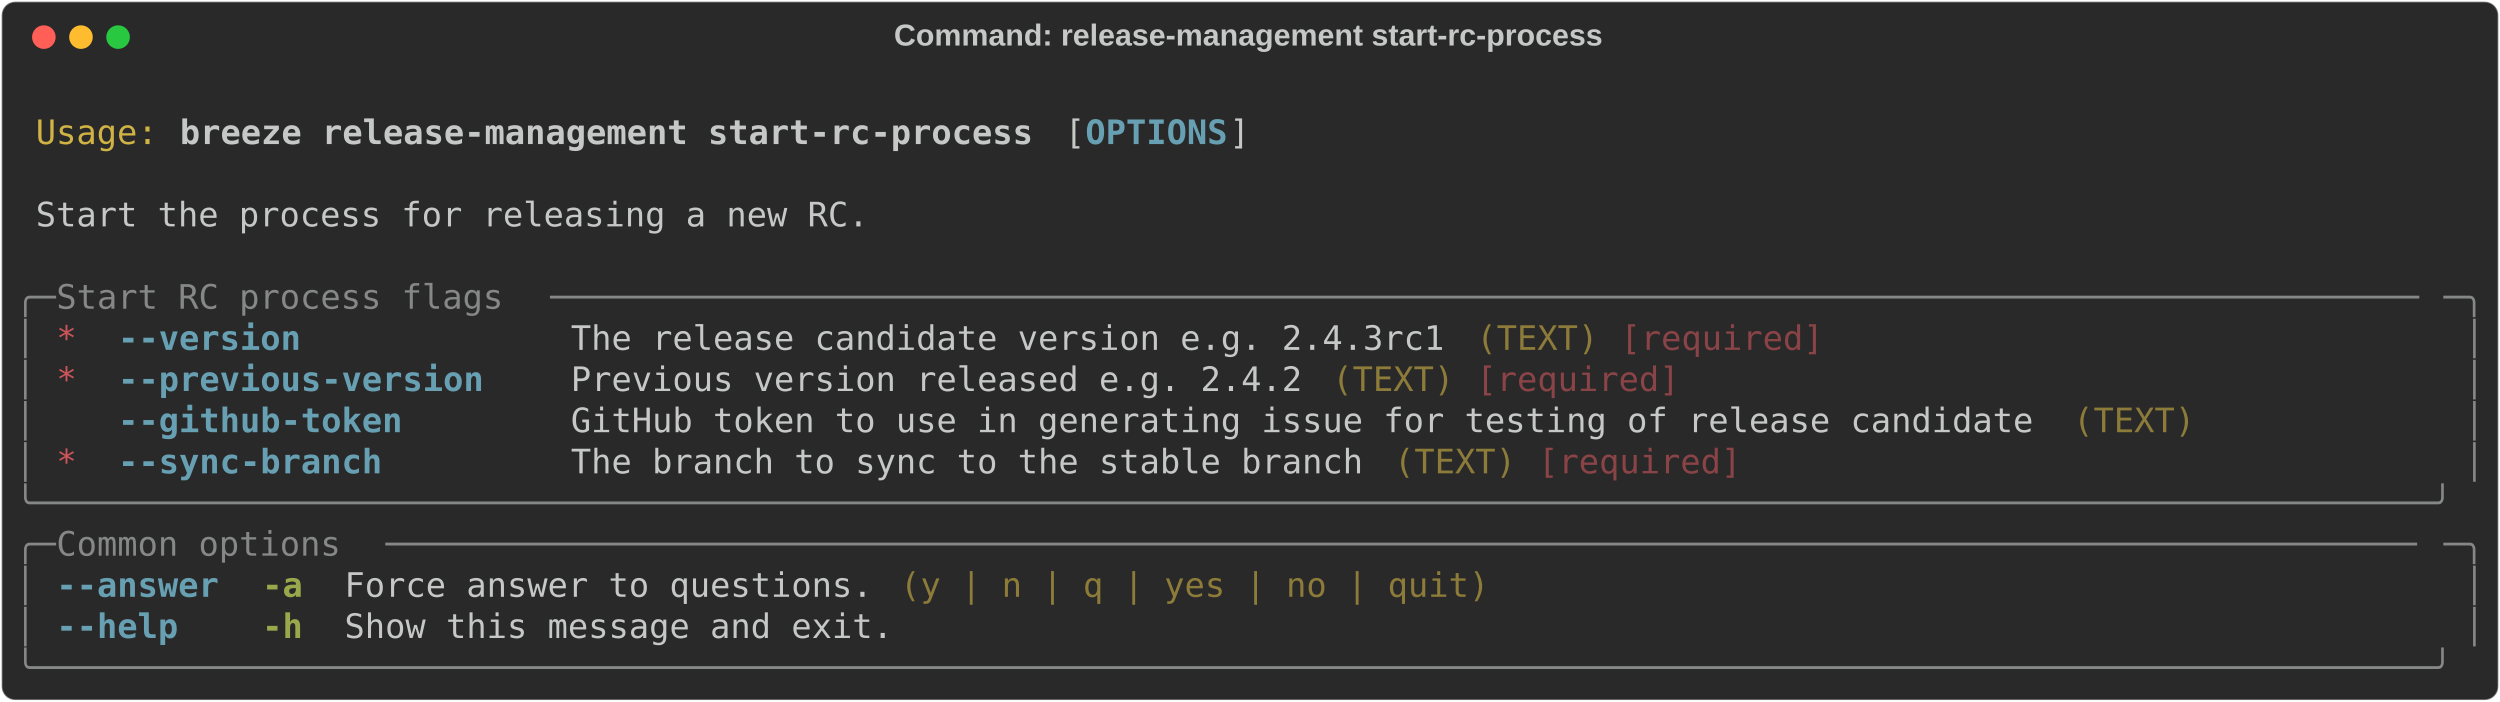
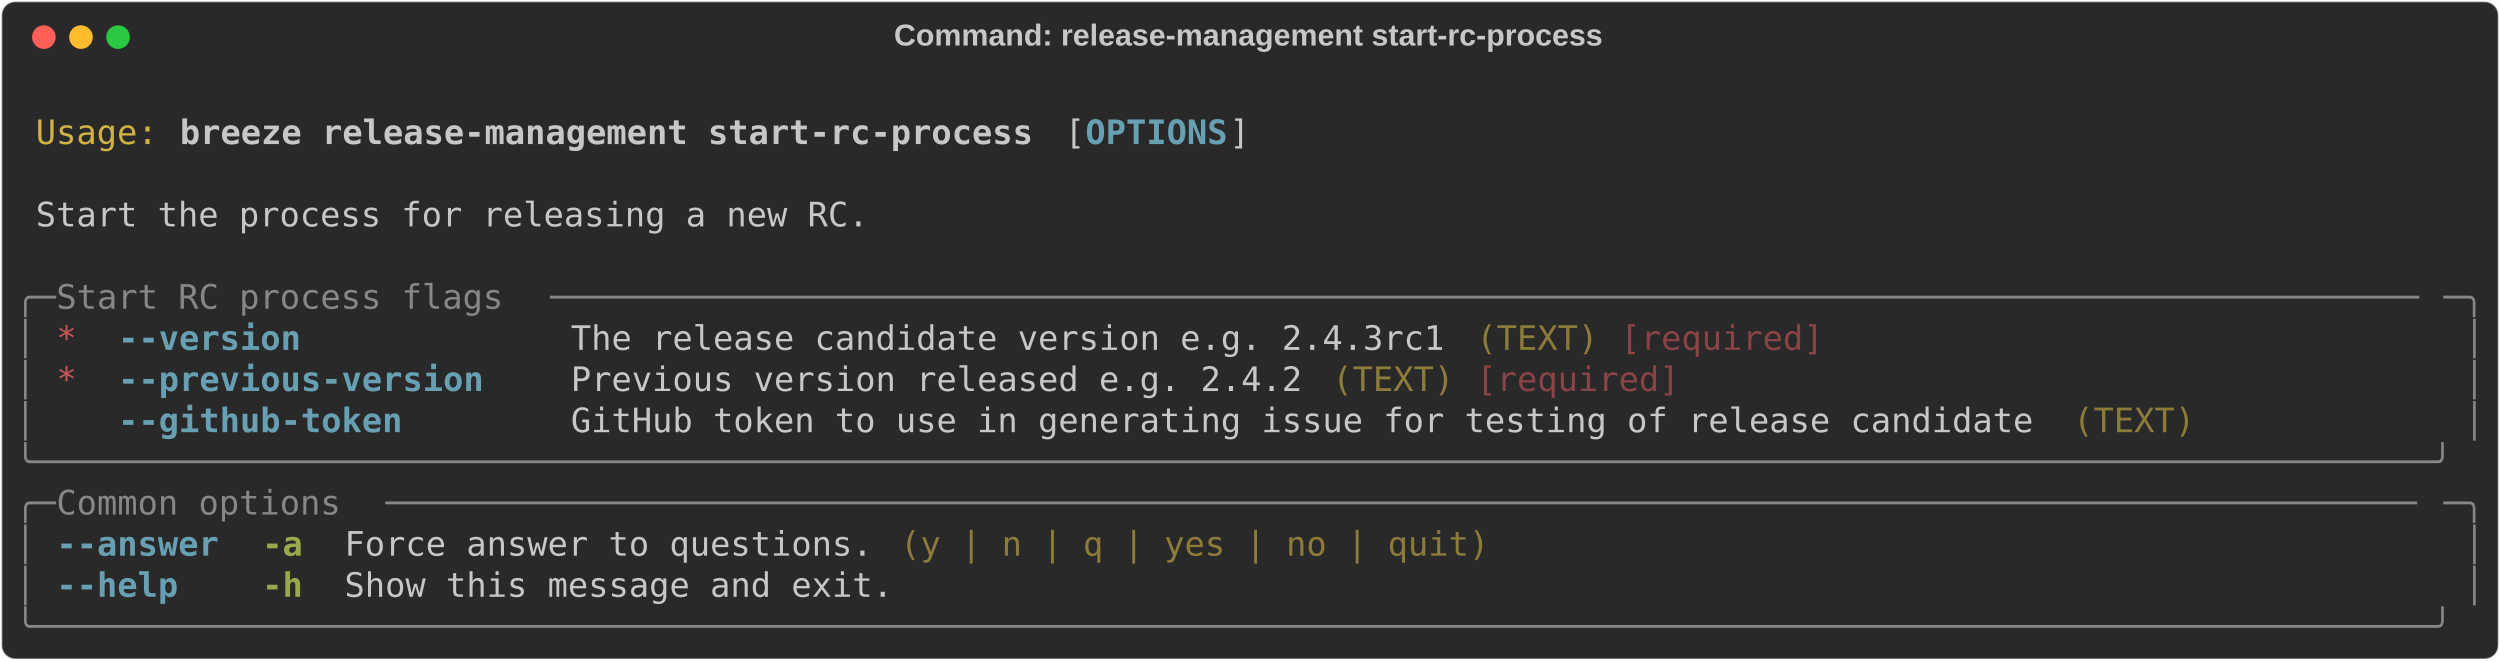
- <svg xmlns="http://www.w3.org/2000/svg" class="rich-terminal" viewBox="0 0 1482 416.0">
+ <svg xmlns="http://www.w3.org/2000/svg" class="rich-terminal" viewBox="0 0 1482 391.6">
  <style>

    @font-face {
        font-family: "Fira Code";
        src: local("FiraCode-Regular"),
                url("https://cdnjs.cloudflare.com/ajax/libs/firacode/6.2.0/woff2/FiraCode-Regular.woff2") format("woff2"),
                url("https://cdnjs.cloudflare.com/ajax/libs/firacode/6.2.0/woff/FiraCode-Regular.woff") format("woff");
        font-style: normal;
        font-weight: 400;
    }
    @font-face {
        font-family: "Fira Code";
        src: local("FiraCode-Bold"),
                url("https://cdnjs.cloudflare.com/ajax/libs/firacode/6.2.0/woff2/FiraCode-Bold.woff2") format("woff2"),
                url("https://cdnjs.cloudflare.com/ajax/libs/firacode/6.2.0/woff/FiraCode-Bold.woff") format("woff");
        font-style: bold;
        font-weight: 700;
    }

    .breeze-release-management-start-rc-process-matrix {
        font-family: Fira Code, monospace;
        font-size: 20px;
        line-height: 24.4px;
        font-variant-east-asian: full-width;
    }

    .breeze-release-management-start-rc-process-title {
        font-size: 18px;
        font-weight: bold;
        font-family: arial;
    }

    .breeze-release-management-start-rc-process-r1 { fill: #c5c8c6 }
.breeze-release-management-start-rc-process-r2 { fill: #d0b344 }
.breeze-release-management-start-rc-process-r3 { fill: #c5c8c6;font-weight: bold }
.breeze-release-management-start-rc-process-r4 { fill: #68a0b3;font-weight: bold }
.breeze-release-management-start-rc-process-r5 { fill: #868887 }
.breeze-release-management-start-rc-process-r6 { fill: #cc555a }
.breeze-release-management-start-rc-process-r7 { fill: #8d7b39 }
.breeze-release-management-start-rc-process-r8 { fill: #8a4346 }
.breeze-release-management-start-rc-process-r9 { fill: #98a84b;font-weight: bold }
    </style>
  <defs>
    <clipPath id="breeze-release-management-start-rc-process-clip-terminal">
-       <rect x="0" y="0" width="1463.0" height="365.0" />
+       <rect x="0" y="0" width="1463.0" height="340.6" />
    </clipPath>
    <clipPath id="breeze-release-management-start-rc-process-line-0">
      <rect x="0" y="1.5" width="1464" height="24.65" />
    </clipPath>
    <clipPath id="breeze-release-management-start-rc-process-line-1">
      <rect x="0" y="25.9" width="1464" height="24.65" />
    </clipPath>
    <clipPath id="breeze-release-management-start-rc-process-line-2">
      <rect x="0" y="50.3" width="1464" height="24.65" />
    </clipPath>
    <clipPath id="breeze-release-management-start-rc-process-line-3">
      <rect x="0" y="74.7" width="1464" height="24.65" />
    </clipPath>
    <clipPath id="breeze-release-management-start-rc-process-line-4">
      <rect x="0" y="99.1" width="1464" height="24.65" />
    </clipPath>
    <clipPath id="breeze-release-management-start-rc-process-line-5">
      <rect x="0" y="123.5" width="1464" height="24.65" />
    </clipPath>
    <clipPath id="breeze-release-management-start-rc-process-line-6">
      <rect x="0" y="147.9" width="1464" height="24.65" />
    </clipPath>
    <clipPath id="breeze-release-management-start-rc-process-line-7">
      <rect x="0" y="172.3" width="1464" height="24.65" />
    </clipPath>
    <clipPath id="breeze-release-management-start-rc-process-line-8">
      <rect x="0" y="196.7" width="1464" height="24.65" />
    </clipPath>
    <clipPath id="breeze-release-management-start-rc-process-line-9">
      <rect x="0" y="221.1" width="1464" height="24.65" />
    </clipPath>
    <clipPath id="breeze-release-management-start-rc-process-line-10">
      <rect x="0" y="245.5" width="1464" height="24.65" />
    </clipPath>
    <clipPath id="breeze-release-management-start-rc-process-line-11">
      <rect x="0" y="269.9" width="1464" height="24.65" />
    </clipPath>
    <clipPath id="breeze-release-management-start-rc-process-line-12">
      <rect x="0" y="294.3" width="1464" height="24.65" />
    </clipPath>
-     <clipPath id="breeze-release-management-start-rc-process-line-13">
-       <rect x="0" y="318.7" width="1464" height="24.65" />
-     </clipPath>
  </defs>
-   <rect fill="#292929" stroke="rgba(255,255,255,0.35)" stroke-width="1" x="1" y="1" width="1480" height="414" rx="8" />
+   <rect fill="#292929" stroke="rgba(255,255,255,0.35)" stroke-width="1" x="1" y="1" width="1480" height="389.6" rx="8" />
  <text class="breeze-release-management-start-rc-process-title" fill="#c5c8c6" text-anchor="middle" x="740" y="27">Command: release-management start-rc-process</text>
  <g transform="translate(26,22)">
    <circle cx="0" cy="0" r="7" fill="#ff5f57" />
    <circle cx="22" cy="0" r="7" fill="#febc2e" />
    <circle cx="44" cy="0" r="7" fill="#28c840" />
  </g>
  <g transform="translate(9, 41)" clip-path="url(#breeze-release-management-start-rc-process-clip-terminal)">
    <g class="breeze-release-management-start-rc-process-matrix">
      <text class="breeze-release-management-start-rc-process-r1" x="1464" y="20" textLength="12.2" clip-path="url(#breeze-release-management-start-rc-process-line-0)">
</text>
      <text class="breeze-release-management-start-rc-process-r2" x="12.2" y="44.4" textLength="73.2" clip-path="url(#breeze-release-management-start-rc-process-line-1)">Usage:</text>
      <text class="breeze-release-management-start-rc-process-r3" x="97.6" y="44.4" textLength="512.4" clip-path="url(#breeze-release-management-start-rc-process-line-1)">breeze release-management start-rc-process</text>
      <text class="breeze-release-management-start-rc-process-r1" x="622.2" y="44.4" textLength="12.2" clip-path="url(#breeze-release-management-start-rc-process-line-1)">[</text>
      <text class="breeze-release-management-start-rc-process-r4" x="634.4" y="44.4" textLength="85.4" clip-path="url(#breeze-release-management-start-rc-process-line-1)">OPTIONS</text>
      <text class="breeze-release-management-start-rc-process-r1" x="719.8" y="44.4" textLength="12.2" clip-path="url(#breeze-release-management-start-rc-process-line-1)">]</text>
      <text class="breeze-release-management-start-rc-process-r1" x="1464" y="44.4" textLength="12.2" clip-path="url(#breeze-release-management-start-rc-process-line-1)">
</text>
      <text class="breeze-release-management-start-rc-process-r1" x="1464" y="68.8" textLength="12.2" clip-path="url(#breeze-release-management-start-rc-process-line-2)">
</text>
      <text class="breeze-release-management-start-rc-process-r1" x="12.2" y="93.2" textLength="500.2" clip-path="url(#breeze-release-management-start-rc-process-line-3)">Start the process for releasing a new RC.</text>
      <text class="breeze-release-management-start-rc-process-r1" x="1464" y="93.2" textLength="12.2" clip-path="url(#breeze-release-management-start-rc-process-line-3)">
</text>
      <text class="breeze-release-management-start-rc-process-r1" x="1464" y="117.6" textLength="12.2" clip-path="url(#breeze-release-management-start-rc-process-line-4)">
</text>
      <text class="breeze-release-management-start-rc-process-r5" x="0" y="142" textLength="24.4" clip-path="url(#breeze-release-management-start-rc-process-line-5)">╭─</text>
      <text class="breeze-release-management-start-rc-process-r5" x="24.4" y="142" textLength="292.8" clip-path="url(#breeze-release-management-start-rc-process-line-5)"> Start RC process flags </text>
      <text class="breeze-release-management-start-rc-process-r5" x="317.2" y="142" textLength="1122.4" clip-path="url(#breeze-release-management-start-rc-process-line-5)">────────────────────────────────────────────────────────────────────────────────────────────</text>
      <text class="breeze-release-management-start-rc-process-r5" x="1439.6" y="142" textLength="24.4" clip-path="url(#breeze-release-management-start-rc-process-line-5)">─╮</text>
      <text class="breeze-release-management-start-rc-process-r1" x="1464" y="142" textLength="12.2" clip-path="url(#breeze-release-management-start-rc-process-line-5)">
</text>
      <text class="breeze-release-management-start-rc-process-r5" x="0" y="166.4" textLength="12.2" clip-path="url(#breeze-release-management-start-rc-process-line-6)">│</text>
      <text class="breeze-release-management-start-rc-process-r6" x="24.4" y="166.4" textLength="12.2" clip-path="url(#breeze-release-management-start-rc-process-line-6)">*</text>
      <text class="breeze-release-management-start-rc-process-r4" x="61" y="166.4" textLength="109.8" clip-path="url(#breeze-release-management-start-rc-process-line-6)">--version</text>
      <text class="breeze-release-management-start-rc-process-r1" x="329.4" y="166.4" textLength="524.6" clip-path="url(#breeze-release-management-start-rc-process-line-6)">The release candidate version e.g. 2.4.3rc1</text>
      <text class="breeze-release-management-start-rc-process-r7" x="866.2" y="166.4" textLength="73.2" clip-path="url(#breeze-release-management-start-rc-process-line-6)">(TEXT)</text>
      <text class="breeze-release-management-start-rc-process-r8" x="951.6" y="166.4" textLength="122" clip-path="url(#breeze-release-management-start-rc-process-line-6)">[required]</text>
      <text class="breeze-release-management-start-rc-process-r5" x="1451.8" y="166.4" textLength="12.2" clip-path="url(#breeze-release-management-start-rc-process-line-6)">│</text>
      <text class="breeze-release-management-start-rc-process-r1" x="1464" y="166.4" textLength="12.2" clip-path="url(#breeze-release-management-start-rc-process-line-6)">
</text>
      <text class="breeze-release-management-start-rc-process-r5" x="0" y="190.8" textLength="12.2" clip-path="url(#breeze-release-management-start-rc-process-line-7)">│</text>
      <text class="breeze-release-management-start-rc-process-r6" x="24.4" y="190.8" textLength="12.2" clip-path="url(#breeze-release-management-start-rc-process-line-7)">*</text>
      <text class="breeze-release-management-start-rc-process-r4" x="61" y="190.8" textLength="219.6" clip-path="url(#breeze-release-management-start-rc-process-line-7)">--previous-version</text>
      <text class="breeze-release-management-start-rc-process-r1" x="329.4" y="190.8" textLength="439.2" clip-path="url(#breeze-release-management-start-rc-process-line-7)">Previous version released e.g. 2.4.2</text>
      <text class="breeze-release-management-start-rc-process-r7" x="780.8" y="190.8" textLength="73.2" clip-path="url(#breeze-release-management-start-rc-process-line-7)">(TEXT)</text>
      <text class="breeze-release-management-start-rc-process-r8" x="866.2" y="190.8" textLength="122" clip-path="url(#breeze-release-management-start-rc-process-line-7)">[required]</text>
      <text class="breeze-release-management-start-rc-process-r5" x="1451.8" y="190.8" textLength="12.2" clip-path="url(#breeze-release-management-start-rc-process-line-7)">│</text>
      <text class="breeze-release-management-start-rc-process-r1" x="1464" y="190.8" textLength="12.2" clip-path="url(#breeze-release-management-start-rc-process-line-7)">
</text>
      <text class="breeze-release-management-start-rc-process-r5" x="0" y="215.2" textLength="12.2" clip-path="url(#breeze-release-management-start-rc-process-line-8)">│</text>
      <text class="breeze-release-management-start-rc-process-r4" x="61" y="215.2" textLength="170.8" clip-path="url(#breeze-release-management-start-rc-process-line-8)">--github-token</text>
      <text class="breeze-release-management-start-rc-process-r1" x="329.4" y="215.2" textLength="878.4" clip-path="url(#breeze-release-management-start-rc-process-line-8)">GitHub token to use in generating issue for testing of release candidate</text>
      <text class="breeze-release-management-start-rc-process-r7" x="1220" y="215.2" textLength="73.2" clip-path="url(#breeze-release-management-start-rc-process-line-8)">(TEXT)</text>
      <text class="breeze-release-management-start-rc-process-r5" x="1451.8" y="215.2" textLength="12.2" clip-path="url(#breeze-release-management-start-rc-process-line-8)">│</text>
      <text class="breeze-release-management-start-rc-process-r1" x="1464" y="215.2" textLength="12.2" clip-path="url(#breeze-release-management-start-rc-process-line-8)">
</text>
-       <text class="breeze-release-management-start-rc-process-r5" x="0" y="239.6" textLength="12.2" clip-path="url(#breeze-release-management-start-rc-process-line-9)">│</text>
-       <text class="breeze-release-management-start-rc-process-r6" x="24.4" y="239.6" textLength="12.2" clip-path="url(#breeze-release-management-start-rc-process-line-9)">*</text>
-       <text class="breeze-release-management-start-rc-process-r4" x="61" y="239.6" textLength="158.6" clip-path="url(#breeze-release-management-start-rc-process-line-9)">--sync-branch</text>
-       <text class="breeze-release-management-start-rc-process-r1" x="329.4" y="239.6" textLength="475.8" clip-path="url(#breeze-release-management-start-rc-process-line-9)">The branch to sync to the stable branch</text>
-       <text class="breeze-release-management-start-rc-process-r7" x="817.4" y="239.6" textLength="73.2" clip-path="url(#breeze-release-management-start-rc-process-line-9)">(TEXT)</text>
-       <text class="breeze-release-management-start-rc-process-r8" x="902.8" y="239.6" textLength="122" clip-path="url(#breeze-release-management-start-rc-process-line-9)">[required]</text>
-       <text class="breeze-release-management-start-rc-process-r5" x="1451.8" y="239.6" textLength="12.2" clip-path="url(#breeze-release-management-start-rc-process-line-9)">│</text>
+       <text class="breeze-release-management-start-rc-process-r5" x="0" y="239.6" textLength="1464" clip-path="url(#breeze-release-management-start-rc-process-line-9)">╰──────────────────────────────────────────────────────────────────────────────────────────────────────────────────────╯</text>
      <text class="breeze-release-management-start-rc-process-r1" x="1464" y="239.6" textLength="12.2" clip-path="url(#breeze-release-management-start-rc-process-line-9)">
</text>
-       <text class="breeze-release-management-start-rc-process-r5" x="0" y="264" textLength="1464" clip-path="url(#breeze-release-management-start-rc-process-line-10)">╰──────────────────────────────────────────────────────────────────────────────────────────────────────────────────────╯</text>
+       <text class="breeze-release-management-start-rc-process-r5" x="0" y="264" textLength="24.4" clip-path="url(#breeze-release-management-start-rc-process-line-10)">╭─</text>
+       <text class="breeze-release-management-start-rc-process-r5" x="24.4" y="264" textLength="195.2" clip-path="url(#breeze-release-management-start-rc-process-line-10)"> Common options </text>
+       <text class="breeze-release-management-start-rc-process-r5" x="219.6" y="264" textLength="1220" clip-path="url(#breeze-release-management-start-rc-process-line-10)">────────────────────────────────────────────────────────────────────────────────────────────────────</text>
+       <text class="breeze-release-management-start-rc-process-r5" x="1439.6" y="264" textLength="24.4" clip-path="url(#breeze-release-management-start-rc-process-line-10)">─╮</text>
      <text class="breeze-release-management-start-rc-process-r1" x="1464" y="264" textLength="12.2" clip-path="url(#breeze-release-management-start-rc-process-line-10)">
</text>
-       <text class="breeze-release-management-start-rc-process-r5" x="0" y="288.4" textLength="24.4" clip-path="url(#breeze-release-management-start-rc-process-line-11)">╭─</text>
-       <text class="breeze-release-management-start-rc-process-r5" x="24.4" y="288.4" textLength="195.2" clip-path="url(#breeze-release-management-start-rc-process-line-11)"> Common options </text>
-       <text class="breeze-release-management-start-rc-process-r5" x="219.6" y="288.4" textLength="1220" clip-path="url(#breeze-release-management-start-rc-process-line-11)">────────────────────────────────────────────────────────────────────────────────────────────────────</text>
-       <text class="breeze-release-management-start-rc-process-r5" x="1439.6" y="288.4" textLength="24.4" clip-path="url(#breeze-release-management-start-rc-process-line-11)">─╮</text>
+       <text class="breeze-release-management-start-rc-process-r5" x="0" y="288.4" textLength="12.2" clip-path="url(#breeze-release-management-start-rc-process-line-11)">│</text>
+       <text class="breeze-release-management-start-rc-process-r4" x="24.4" y="288.4" textLength="97.6" clip-path="url(#breeze-release-management-start-rc-process-line-11)">--answer</text>
+       <text class="breeze-release-management-start-rc-process-r9" x="146.4" y="288.4" textLength="24.4" clip-path="url(#breeze-release-management-start-rc-process-line-11)">-a</text>
+       <text class="breeze-release-management-start-rc-process-r1" x="195.2" y="288.4" textLength="317.2" clip-path="url(#breeze-release-management-start-rc-process-line-11)">Force answer to questions.</text>
+       <text class="breeze-release-management-start-rc-process-r7" x="524.6" y="288.4" textLength="353.8" clip-path="url(#breeze-release-management-start-rc-process-line-11)">(y | n | q | yes | no | quit)</text>
+       <text class="breeze-release-management-start-rc-process-r5" x="1451.8" y="288.4" textLength="12.2" clip-path="url(#breeze-release-management-start-rc-process-line-11)">│</text>
      <text class="breeze-release-management-start-rc-process-r1" x="1464" y="288.4" textLength="12.2" clip-path="url(#breeze-release-management-start-rc-process-line-11)">
</text>
      <text class="breeze-release-management-start-rc-process-r5" x="0" y="312.8" textLength="12.2" clip-path="url(#breeze-release-management-start-rc-process-line-12)">│</text>
-       <text class="breeze-release-management-start-rc-process-r4" x="24.4" y="312.8" textLength="97.6" clip-path="url(#breeze-release-management-start-rc-process-line-12)">--answer</text>
-       <text class="breeze-release-management-start-rc-process-r9" x="146.4" y="312.8" textLength="24.4" clip-path="url(#breeze-release-management-start-rc-process-line-12)">-a</text>
-       <text class="breeze-release-management-start-rc-process-r1" x="195.2" y="312.8" textLength="317.2" clip-path="url(#breeze-release-management-start-rc-process-line-12)">Force answer to questions.</text>
-       <text class="breeze-release-management-start-rc-process-r7" x="524.6" y="312.8" textLength="353.8" clip-path="url(#breeze-release-management-start-rc-process-line-12)">(y | n | q | yes | no | quit)</text>
+       <text class="breeze-release-management-start-rc-process-r4" x="24.4" y="312.8" textLength="73.2" clip-path="url(#breeze-release-management-start-rc-process-line-12)">--help</text>
+       <text class="breeze-release-management-start-rc-process-r9" x="146.4" y="312.8" textLength="24.4" clip-path="url(#breeze-release-management-start-rc-process-line-12)">-h</text>
+       <text class="breeze-release-management-start-rc-process-r1" x="195.2" y="312.8" textLength="329.4" clip-path="url(#breeze-release-management-start-rc-process-line-12)">Show this message and exit.</text>
      <text class="breeze-release-management-start-rc-process-r5" x="1451.8" y="312.8" textLength="12.2" clip-path="url(#breeze-release-management-start-rc-process-line-12)">│</text>
      <text class="breeze-release-management-start-rc-process-r1" x="1464" y="312.8" textLength="12.2" clip-path="url(#breeze-release-management-start-rc-process-line-12)">
</text>
-       <text class="breeze-release-management-start-rc-process-r5" x="0" y="337.2" textLength="12.2" clip-path="url(#breeze-release-management-start-rc-process-line-13)">│</text>
-       <text class="breeze-release-management-start-rc-process-r4" x="24.4" y="337.2" textLength="73.2" clip-path="url(#breeze-release-management-start-rc-process-line-13)">--help</text>
-       <text class="breeze-release-management-start-rc-process-r9" x="146.4" y="337.2" textLength="24.4" clip-path="url(#breeze-release-management-start-rc-process-line-13)">-h</text>
-       <text class="breeze-release-management-start-rc-process-r1" x="195.2" y="337.2" textLength="329.4" clip-path="url(#breeze-release-management-start-rc-process-line-13)">Show this message and exit.</text>
-       <text class="breeze-release-management-start-rc-process-r5" x="1451.8" y="337.2" textLength="12.2" clip-path="url(#breeze-release-management-start-rc-process-line-13)">│</text>
+       <text class="breeze-release-management-start-rc-process-r5" x="0" y="337.2" textLength="1464" clip-path="url(#breeze-release-management-start-rc-process-line-13)">╰──────────────────────────────────────────────────────────────────────────────────────────────────────────────────────╯</text>
      <text class="breeze-release-management-start-rc-process-r1" x="1464" y="337.2" textLength="12.2" clip-path="url(#breeze-release-management-start-rc-process-line-13)">
- </text>
-       <text class="breeze-release-management-start-rc-process-r5" x="0" y="361.6" textLength="1464" clip-path="url(#breeze-release-management-start-rc-process-line-14)">╰──────────────────────────────────────────────────────────────────────────────────────────────────────────────────────╯</text>
-       <text class="breeze-release-management-start-rc-process-r1" x="1464" y="361.6" textLength="12.2" clip-path="url(#breeze-release-management-start-rc-process-line-14)">
</text>
    </g>
  </g>
</svg>
